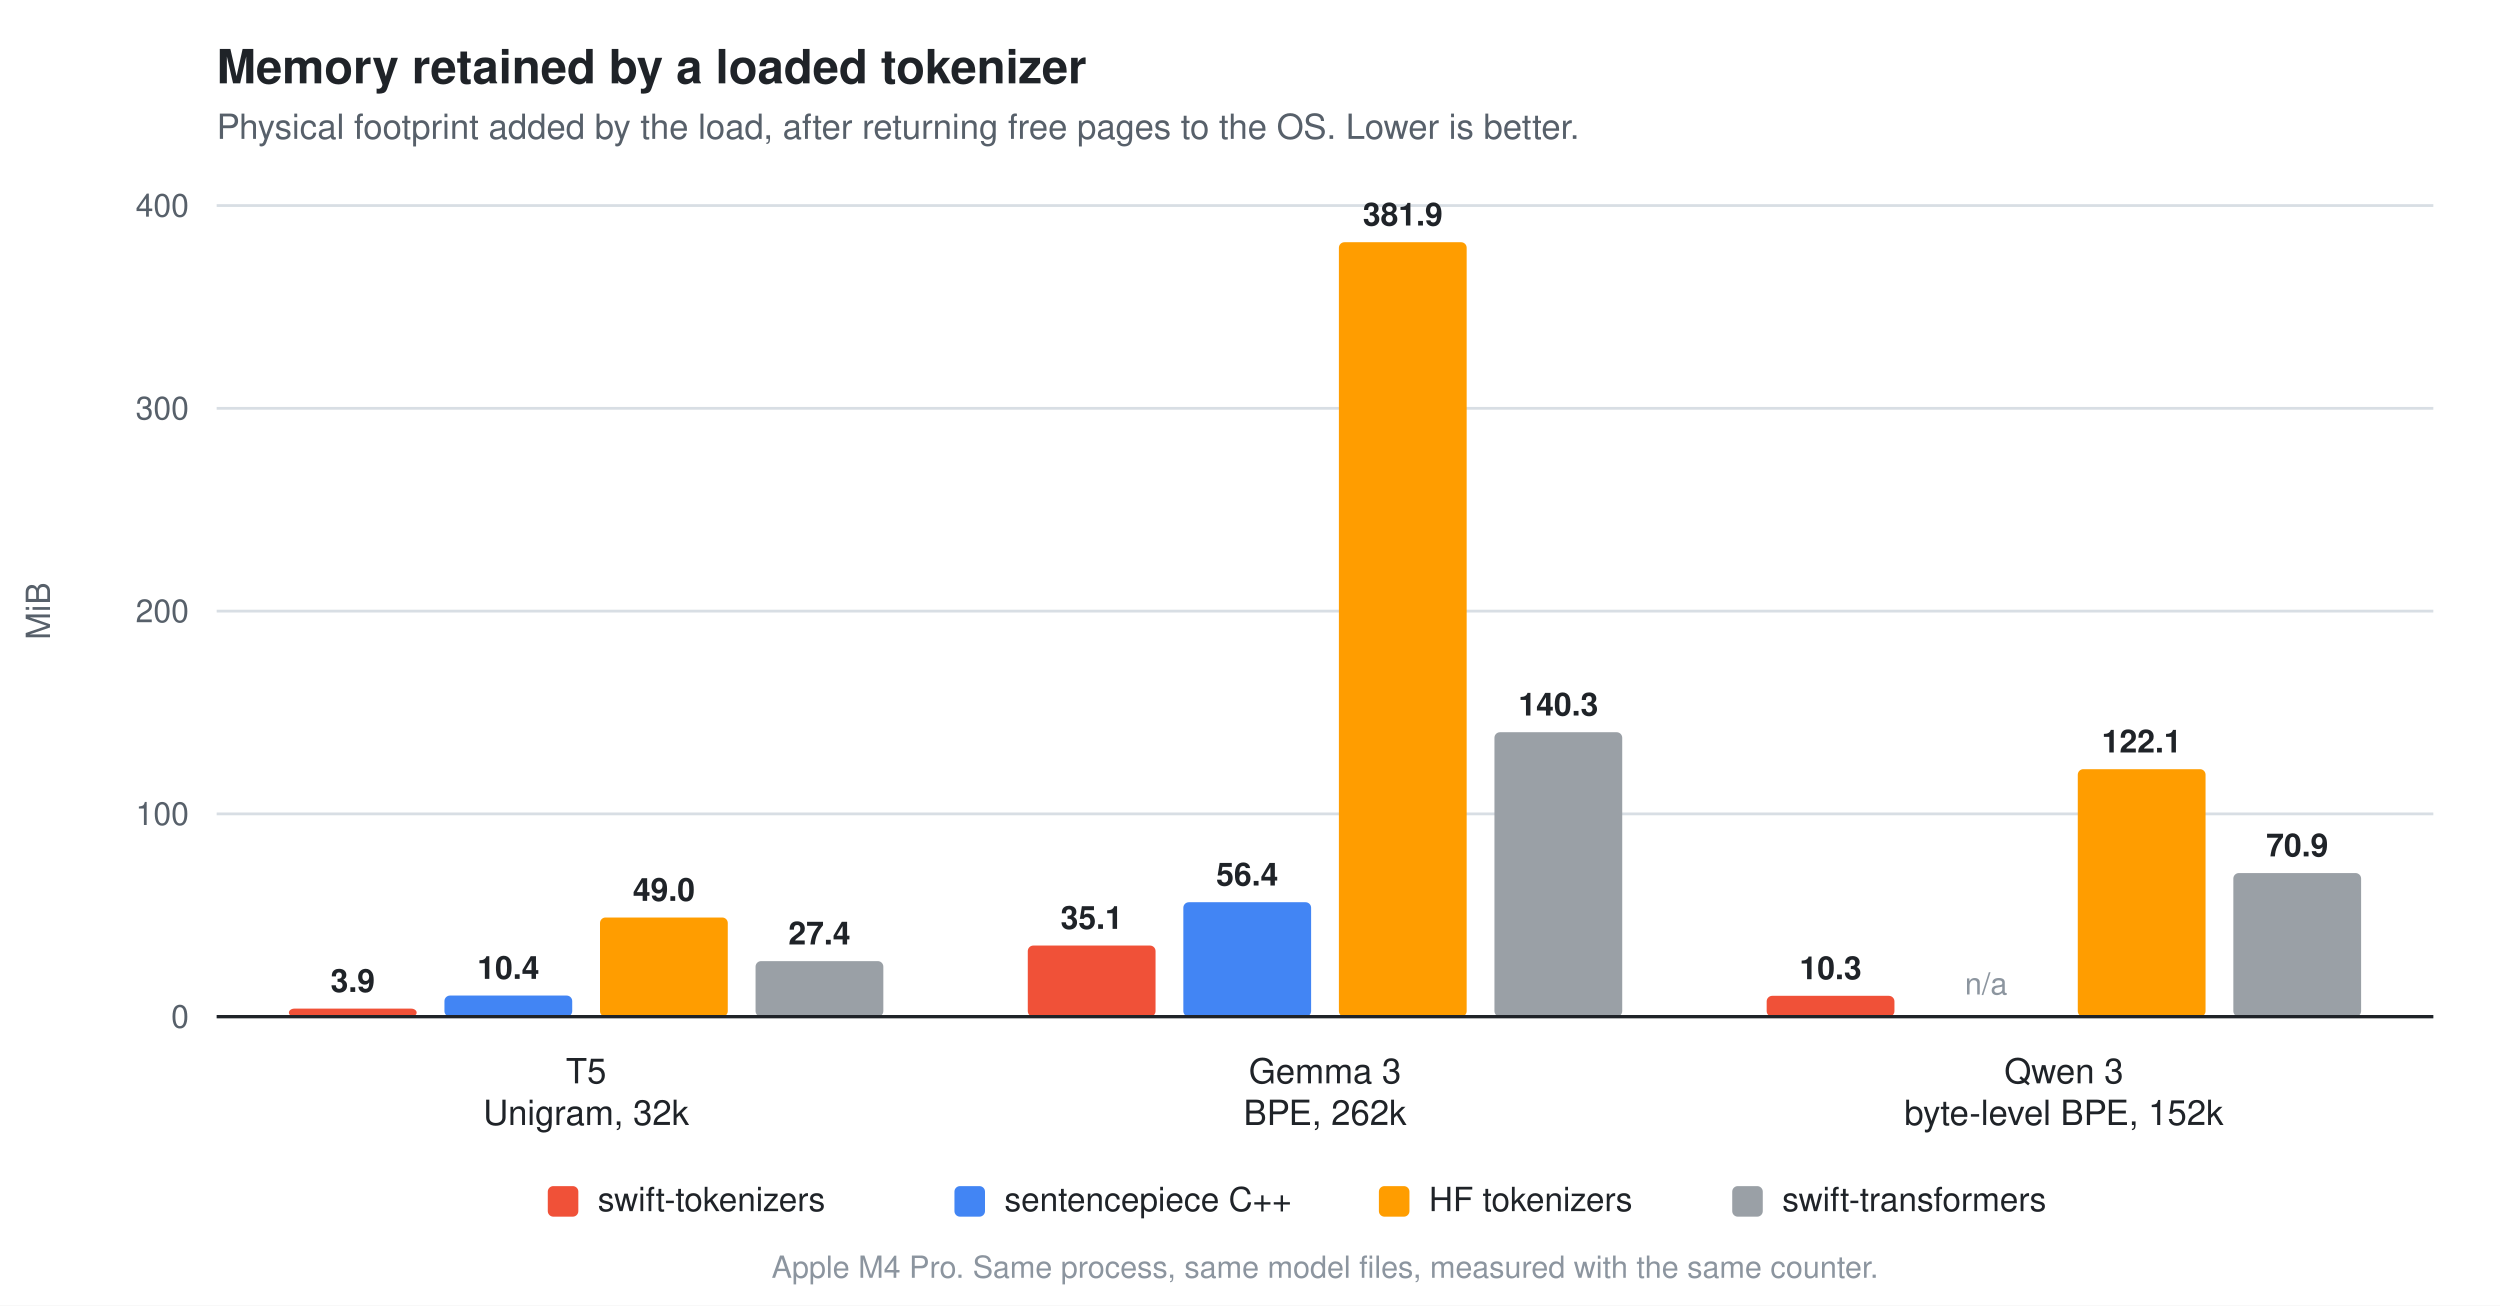
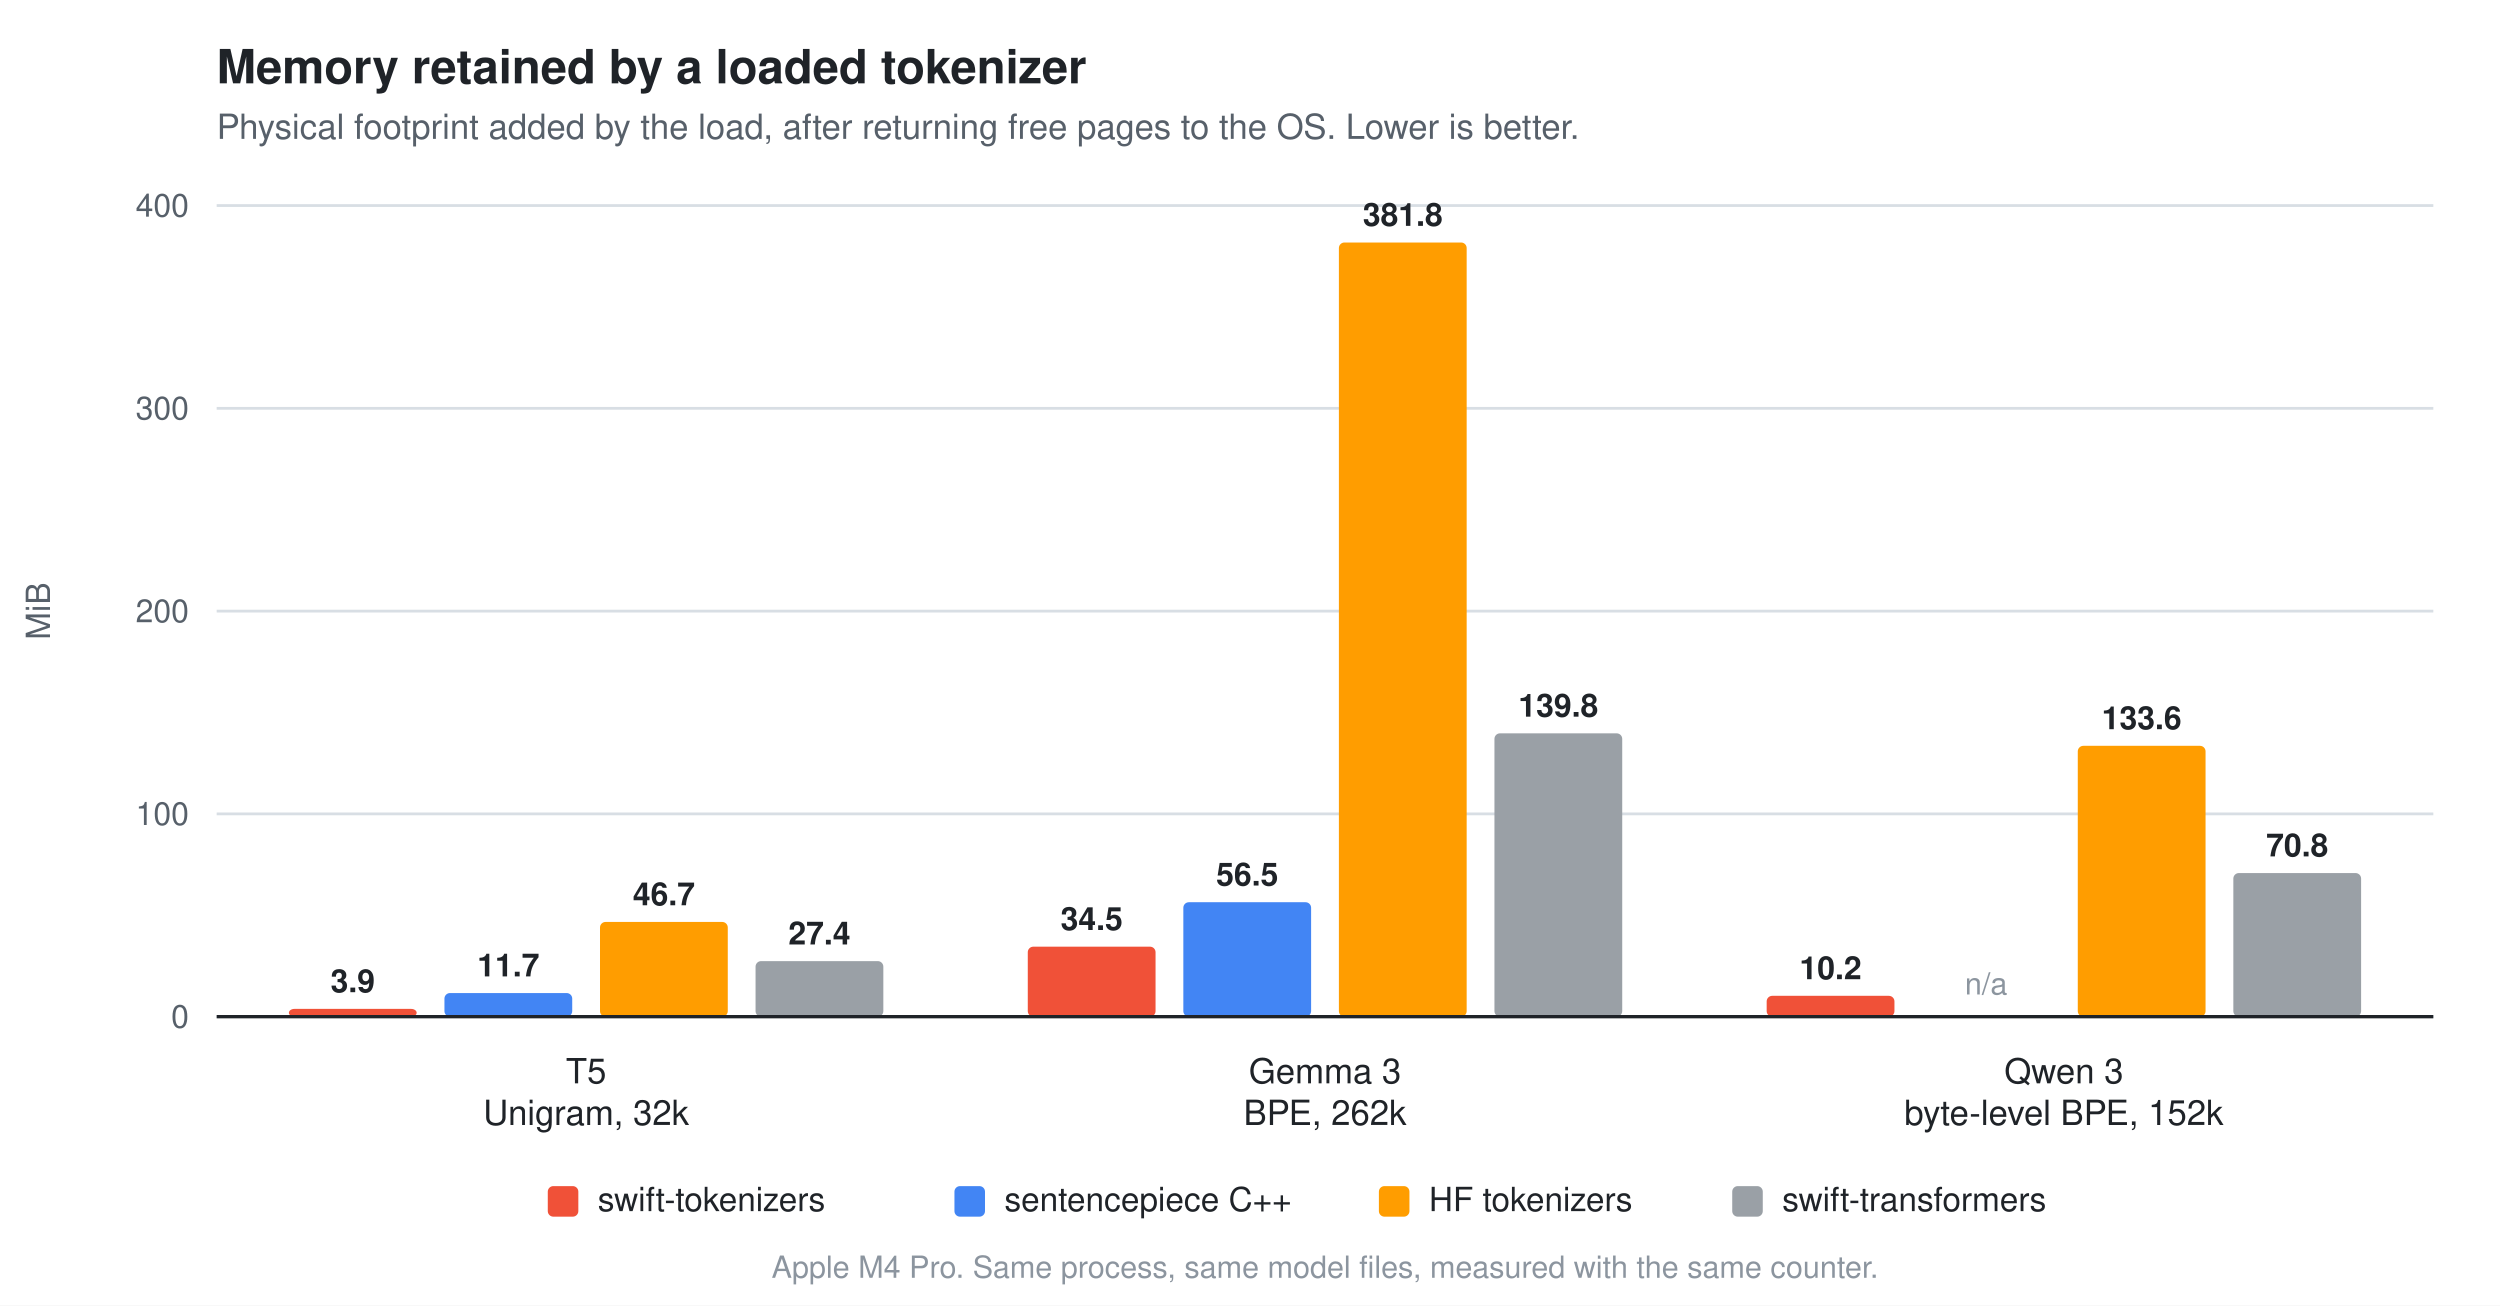
<svg xmlns="http://www.w3.org/2000/svg" width="900" height="470" viewBox="0 0 900 470" role="img" aria-label="Memory retained by a loaded tokenizer">
  <rect width="900" height="470" fill="#ffffff" />
  <text x="78" y="30" font-family="-apple-system, BlinkMacSystemFont, 'Segoe UI', Helvetica, Arial, sans-serif" font-size="17" font-weight="600" fill="#1f2328">Memory retained by a loaded tokenizer</text>
  <text x="78" y="50" font-family="-apple-system, BlinkMacSystemFont, 'Segoe UI', Helvetica, Arial, sans-serif" font-size="12.5" fill="#57606a">Physical footprint added by the load, after returning free pages to the OS. Lower is better.</text>
  <line x1="78" y1="366.0" x2="876" y2="366.0" stroke="#d8dee4" stroke-width="1" />
  <text x="68" y="370.0" font-family="-apple-system, BlinkMacSystemFont, 'Segoe UI', Helvetica, Arial, sans-serif" font-size="11.5" fill="#57606a" text-anchor="end">0</text>
  <line x1="78" y1="293.0" x2="876" y2="293.0" stroke="#d8dee4" stroke-width="1" />
  <text x="68" y="297.0" font-family="-apple-system, BlinkMacSystemFont, 'Segoe UI', Helvetica, Arial, sans-serif" font-size="11.5" fill="#57606a" text-anchor="end">100</text>
  <line x1="78" y1="220.0" x2="876" y2="220.0" stroke="#d8dee4" stroke-width="1" />
  <text x="68" y="224.0" font-family="-apple-system, BlinkMacSystemFont, 'Segoe UI', Helvetica, Arial, sans-serif" font-size="11.5" fill="#57606a" text-anchor="end">200</text>
  <line x1="78" y1="147.0" x2="876" y2="147.0" stroke="#d8dee4" stroke-width="1" />
  <text x="68" y="151.0" font-family="-apple-system, BlinkMacSystemFont, 'Segoe UI', Helvetica, Arial, sans-serif" font-size="11.5" fill="#57606a" text-anchor="end">300</text>
  <line x1="78" y1="74.0" x2="876" y2="74.0" stroke="#d8dee4" stroke-width="1" />
  <text x="68" y="78.0" font-family="-apple-system, BlinkMacSystemFont, 'Segoe UI', Helvetica, Arial, sans-serif" font-size="11.5" fill="#57606a" text-anchor="end">400</text>
  <text x="18" y="220.0" font-family="-apple-system, BlinkMacSystemFont, 'Segoe UI', Helvetica, Arial, sans-serif" font-size="12" fill="#57606a" text-anchor="middle" transform="rotate(-90 18 220.0)">MiB</text>
-   <rect x="104.0" y="363.1" width="46" height="2.9" fill="#F05138" rx="2" />
-   <text x="127.0" y="357.1" font-family="-apple-system, BlinkMacSystemFont, 'Segoe UI', Helvetica, Arial, sans-serif" font-size="11.5" font-weight="600" fill="#1f2328" text-anchor="middle">3.9</text>
-   <rect x="160.0" y="358.4" width="46" height="7.6" fill="#4285F4" rx="2" />
-   <text x="183.0" y="352.4" font-family="-apple-system, BlinkMacSystemFont, 'Segoe UI', Helvetica, Arial, sans-serif" font-size="11.5" font-weight="600" fill="#1f2328" text-anchor="middle">10.4</text>
-   <rect x="216.0" y="330.3" width="46" height="35.7" fill="#FF9D00" rx="2" />
-   <text x="239.0" y="324.3" font-family="-apple-system, BlinkMacSystemFont, 'Segoe UI', Helvetica, Arial, sans-serif" font-size="11.5" font-weight="600" fill="#1f2328" text-anchor="middle">49.0</text>
+   <rect x="104.0" y="363.2" width="46" height="2.8" fill="#F05138" rx="2" />
+   <text x="127.0" y="357.2" font-family="-apple-system, BlinkMacSystemFont, 'Segoe UI', Helvetica, Arial, sans-serif" font-size="11.5" font-weight="600" fill="#1f2328" text-anchor="middle">3.9</text>
+   <rect x="160.0" y="357.5" width="46" height="8.5" fill="#4285F4" rx="2" />
+   <text x="183.0" y="351.5" font-family="-apple-system, BlinkMacSystemFont, 'Segoe UI', Helvetica, Arial, sans-serif" font-size="11.5" font-weight="600" fill="#1f2328" text-anchor="middle">11.7</text>
+   <rect x="216.0" y="331.9" width="46" height="34.1" fill="#FF9D00" rx="2" />
+   <text x="239.0" y="325.9" font-family="-apple-system, BlinkMacSystemFont, 'Segoe UI', Helvetica, Arial, sans-serif" font-size="11.5" font-weight="600" fill="#1f2328" text-anchor="middle">46.7</text>
  <rect x="272.0" y="346.0" width="46" height="20.0" fill="#9AA0A6" rx="2" />
  <text x="295.0" y="340.0" font-family="-apple-system, BlinkMacSystemFont, 'Segoe UI', Helvetica, Arial, sans-serif" font-size="11.5" font-weight="600" fill="#1f2328" text-anchor="middle">27.4</text>
  <text x="211.0" y="390.0" font-family="-apple-system, BlinkMacSystemFont, 'Segoe UI', Helvetica, Arial, sans-serif" font-size="12.5" fill="#1f2328" text-anchor="middle">T5</text>
  <text x="211.0" y="405.0" font-family="-apple-system, BlinkMacSystemFont, 'Segoe UI', Helvetica, Arial, sans-serif" font-size="12.5" fill="#1f2328" text-anchor="middle">Unigram, 32k</text>
-   <rect x="370.0" y="340.4" width="46" height="25.6" fill="#F05138" rx="2" />
-   <text x="393.0" y="334.4" font-family="-apple-system, BlinkMacSystemFont, 'Segoe UI', Helvetica, Arial, sans-serif" font-size="11.5" font-weight="600" fill="#1f2328" text-anchor="middle">35.1</text>
+   <rect x="370.0" y="340.8" width="46" height="25.2" fill="#F05138" rx="2" />
+   <text x="393.0" y="334.8" font-family="-apple-system, BlinkMacSystemFont, 'Segoe UI', Helvetica, Arial, sans-serif" font-size="11.5" font-weight="600" fill="#1f2328" text-anchor="middle">34.5</text>
  <rect x="426.0" y="324.8" width="46" height="41.2" fill="#4285F4" rx="2" />
-   <text x="449.0" y="318.8" font-family="-apple-system, BlinkMacSystemFont, 'Segoe UI', Helvetica, Arial, sans-serif" font-size="11.5" font-weight="600" fill="#1f2328" text-anchor="middle">56.4</text>
-   <rect x="482.0" y="87.2" width="46" height="278.8" fill="#FF9D00" rx="2" />
-   <text x="505.0" y="81.2" font-family="-apple-system, BlinkMacSystemFont, 'Segoe UI', Helvetica, Arial, sans-serif" font-size="11.5" font-weight="600" fill="#1f2328" text-anchor="middle">381.9</text>
-   <rect x="538.0" y="263.6" width="46" height="102.4" fill="#9AA0A6" rx="2" />
-   <text x="561.0" y="257.6" font-family="-apple-system, BlinkMacSystemFont, 'Segoe UI', Helvetica, Arial, sans-serif" font-size="11.5" font-weight="600" fill="#1f2328" text-anchor="middle">140.3</text>
+   <text x="449.0" y="318.8" font-family="-apple-system, BlinkMacSystemFont, 'Segoe UI', Helvetica, Arial, sans-serif" font-size="11.5" font-weight="600" fill="#1f2328" text-anchor="middle">56.5</text>
+   <rect x="482.0" y="87.3" width="46" height="278.7" fill="#FF9D00" rx="2" />
+   <text x="505.0" y="81.3" font-family="-apple-system, BlinkMacSystemFont, 'Segoe UI', Helvetica, Arial, sans-serif" font-size="11.5" font-weight="600" fill="#1f2328" text-anchor="middle">381.8</text>
+   <rect x="538.0" y="264.0" width="46" height="102.0" fill="#9AA0A6" rx="2" />
+   <text x="561.0" y="258.0" font-family="-apple-system, BlinkMacSystemFont, 'Segoe UI', Helvetica, Arial, sans-serif" font-size="11.5" font-weight="600" fill="#1f2328" text-anchor="middle">139.8</text>
  <text x="477.0" y="390.0" font-family="-apple-system, BlinkMacSystemFont, 'Segoe UI', Helvetica, Arial, sans-serif" font-size="12.5" fill="#1f2328" text-anchor="middle">Gemma 3</text>
  <text x="477.0" y="405.0" font-family="-apple-system, BlinkMacSystemFont, 'Segoe UI', Helvetica, Arial, sans-serif" font-size="12.5" fill="#1f2328" text-anchor="middle">BPE, 262k</text>
  <rect x="636.0" y="358.5" width="46" height="7.5" fill="#F05138" rx="2" />
-   <text x="659.0" y="352.5" font-family="-apple-system, BlinkMacSystemFont, 'Segoe UI', Helvetica, Arial, sans-serif" font-size="11.5" font-weight="600" fill="#1f2328" text-anchor="middle">10.3</text>
+   <text x="659.0" y="352.5" font-family="-apple-system, BlinkMacSystemFont, 'Segoe UI', Helvetica, Arial, sans-serif" font-size="11.5" font-weight="600" fill="#1f2328" text-anchor="middle">10.2</text>
  <text x="715.0" y="358.0" font-family="-apple-system, BlinkMacSystemFont, 'Segoe UI', Helvetica, Arial, sans-serif" font-size="11" fill="#8c959f" text-anchor="middle">n/a</text>
-   <rect x="748.0" y="276.9" width="46" height="89.1" fill="#FF9D00" rx="2" />
-   <text x="771.0" y="270.9" font-family="-apple-system, BlinkMacSystemFont, 'Segoe UI', Helvetica, Arial, sans-serif" font-size="11.5" font-weight="600" fill="#1f2328" text-anchor="middle">122.1</text>
+   <rect x="748.0" y="268.5" width="46" height="97.5" fill="#FF9D00" rx="2" />
+   <text x="771.0" y="262.5" font-family="-apple-system, BlinkMacSystemFont, 'Segoe UI', Helvetica, Arial, sans-serif" font-size="11.5" font-weight="600" fill="#1f2328" text-anchor="middle">133.6</text>
  <rect x="804.0" y="314.3" width="46" height="51.7" fill="#9AA0A6" rx="2" />
-   <text x="827.0" y="308.3" font-family="-apple-system, BlinkMacSystemFont, 'Segoe UI', Helvetica, Arial, sans-serif" font-size="11.5" font-weight="600" fill="#1f2328" text-anchor="middle">70.9</text>
+   <text x="827.0" y="308.3" font-family="-apple-system, BlinkMacSystemFont, 'Segoe UI', Helvetica, Arial, sans-serif" font-size="11.5" font-weight="600" fill="#1f2328" text-anchor="middle">70.8</text>
  <text x="743.0" y="390.0" font-family="-apple-system, BlinkMacSystemFont, 'Segoe UI', Helvetica, Arial, sans-serif" font-size="12.5" fill="#1f2328" text-anchor="middle">Qwen 3</text>
  <text x="743.0" y="405.0" font-family="-apple-system, BlinkMacSystemFont, 'Segoe UI', Helvetica, Arial, sans-serif" font-size="12.5" fill="#1f2328" text-anchor="middle">byte-level BPE, 152k</text>
  <line x1="78" y1="366" x2="876" y2="366" stroke="#1f2328" stroke-width="1.2" />
  <rect x="197.2" y="427" width="11" height="11" fill="#F05138" rx="2" />
  <text x="215.2" y="436" font-family="-apple-system, BlinkMacSystemFont, 'Segoe UI', Helvetica, Arial, sans-serif" font-size="12" fill="#1f2328">swift-tokenizers</text>
  <rect x="343.6" y="427" width="11" height="11" fill="#4285F4" rx="2" />
  <text x="361.6" y="436" font-family="-apple-system, BlinkMacSystemFont, 'Segoe UI', Helvetica, Arial, sans-serif" font-size="12" fill="#1f2328">sentencepiece C++</text>
  <rect x="496.4" y="427" width="11" height="11" fill="#FF9D00" rx="2" />
  <text x="514.4" y="436" font-family="-apple-system, BlinkMacSystemFont, 'Segoe UI', Helvetica, Arial, sans-serif" font-size="12" fill="#1f2328">HF tokenizers</text>
  <rect x="623.6" y="427" width="11" height="11" fill="#9AA0A6" rx="2" />
  <text x="641.6" y="436" font-family="-apple-system, BlinkMacSystemFont, 'Segoe UI', Helvetica, Arial, sans-serif" font-size="12" fill="#1f2328">swift-transformers</text>
  <text x="477.0" y="460" font-family="-apple-system, BlinkMacSystemFont, 'Segoe UI', Helvetica, Arial, sans-serif" font-size="11" fill="#8c959f" text-anchor="middle">Apple M4 Pro. Same process, same model files, measured with the same counter.</text>
</svg>
